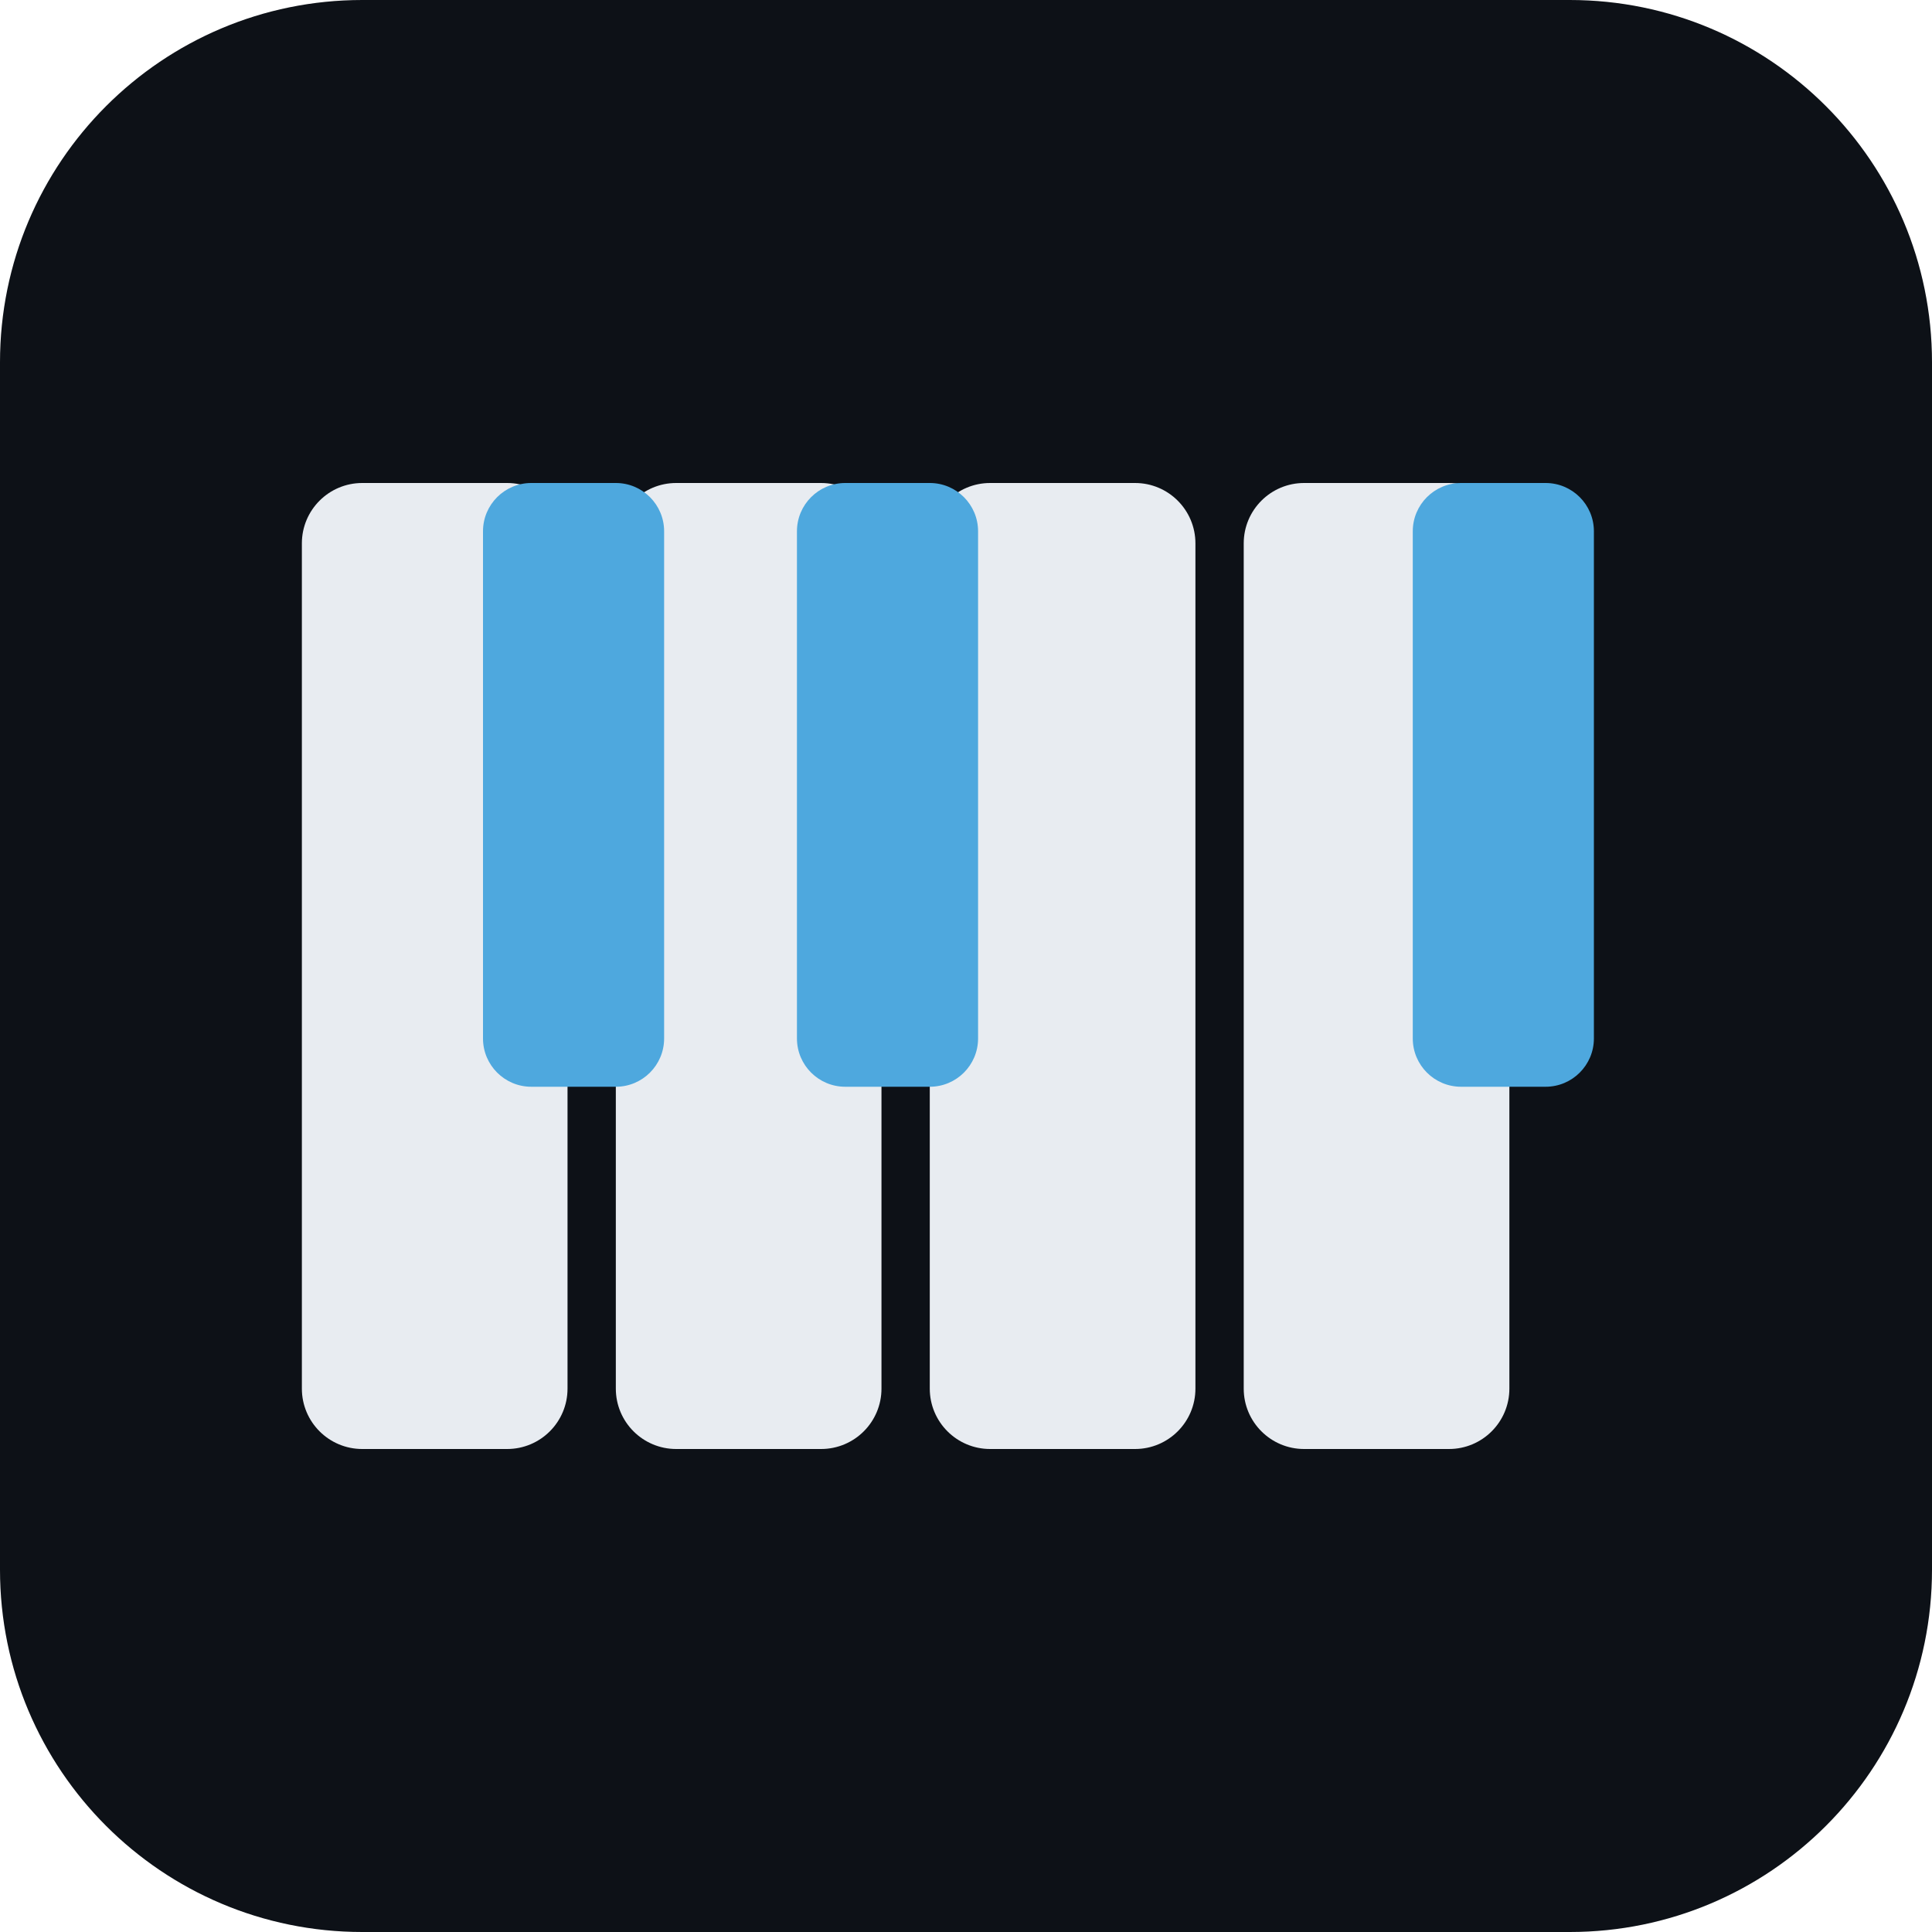
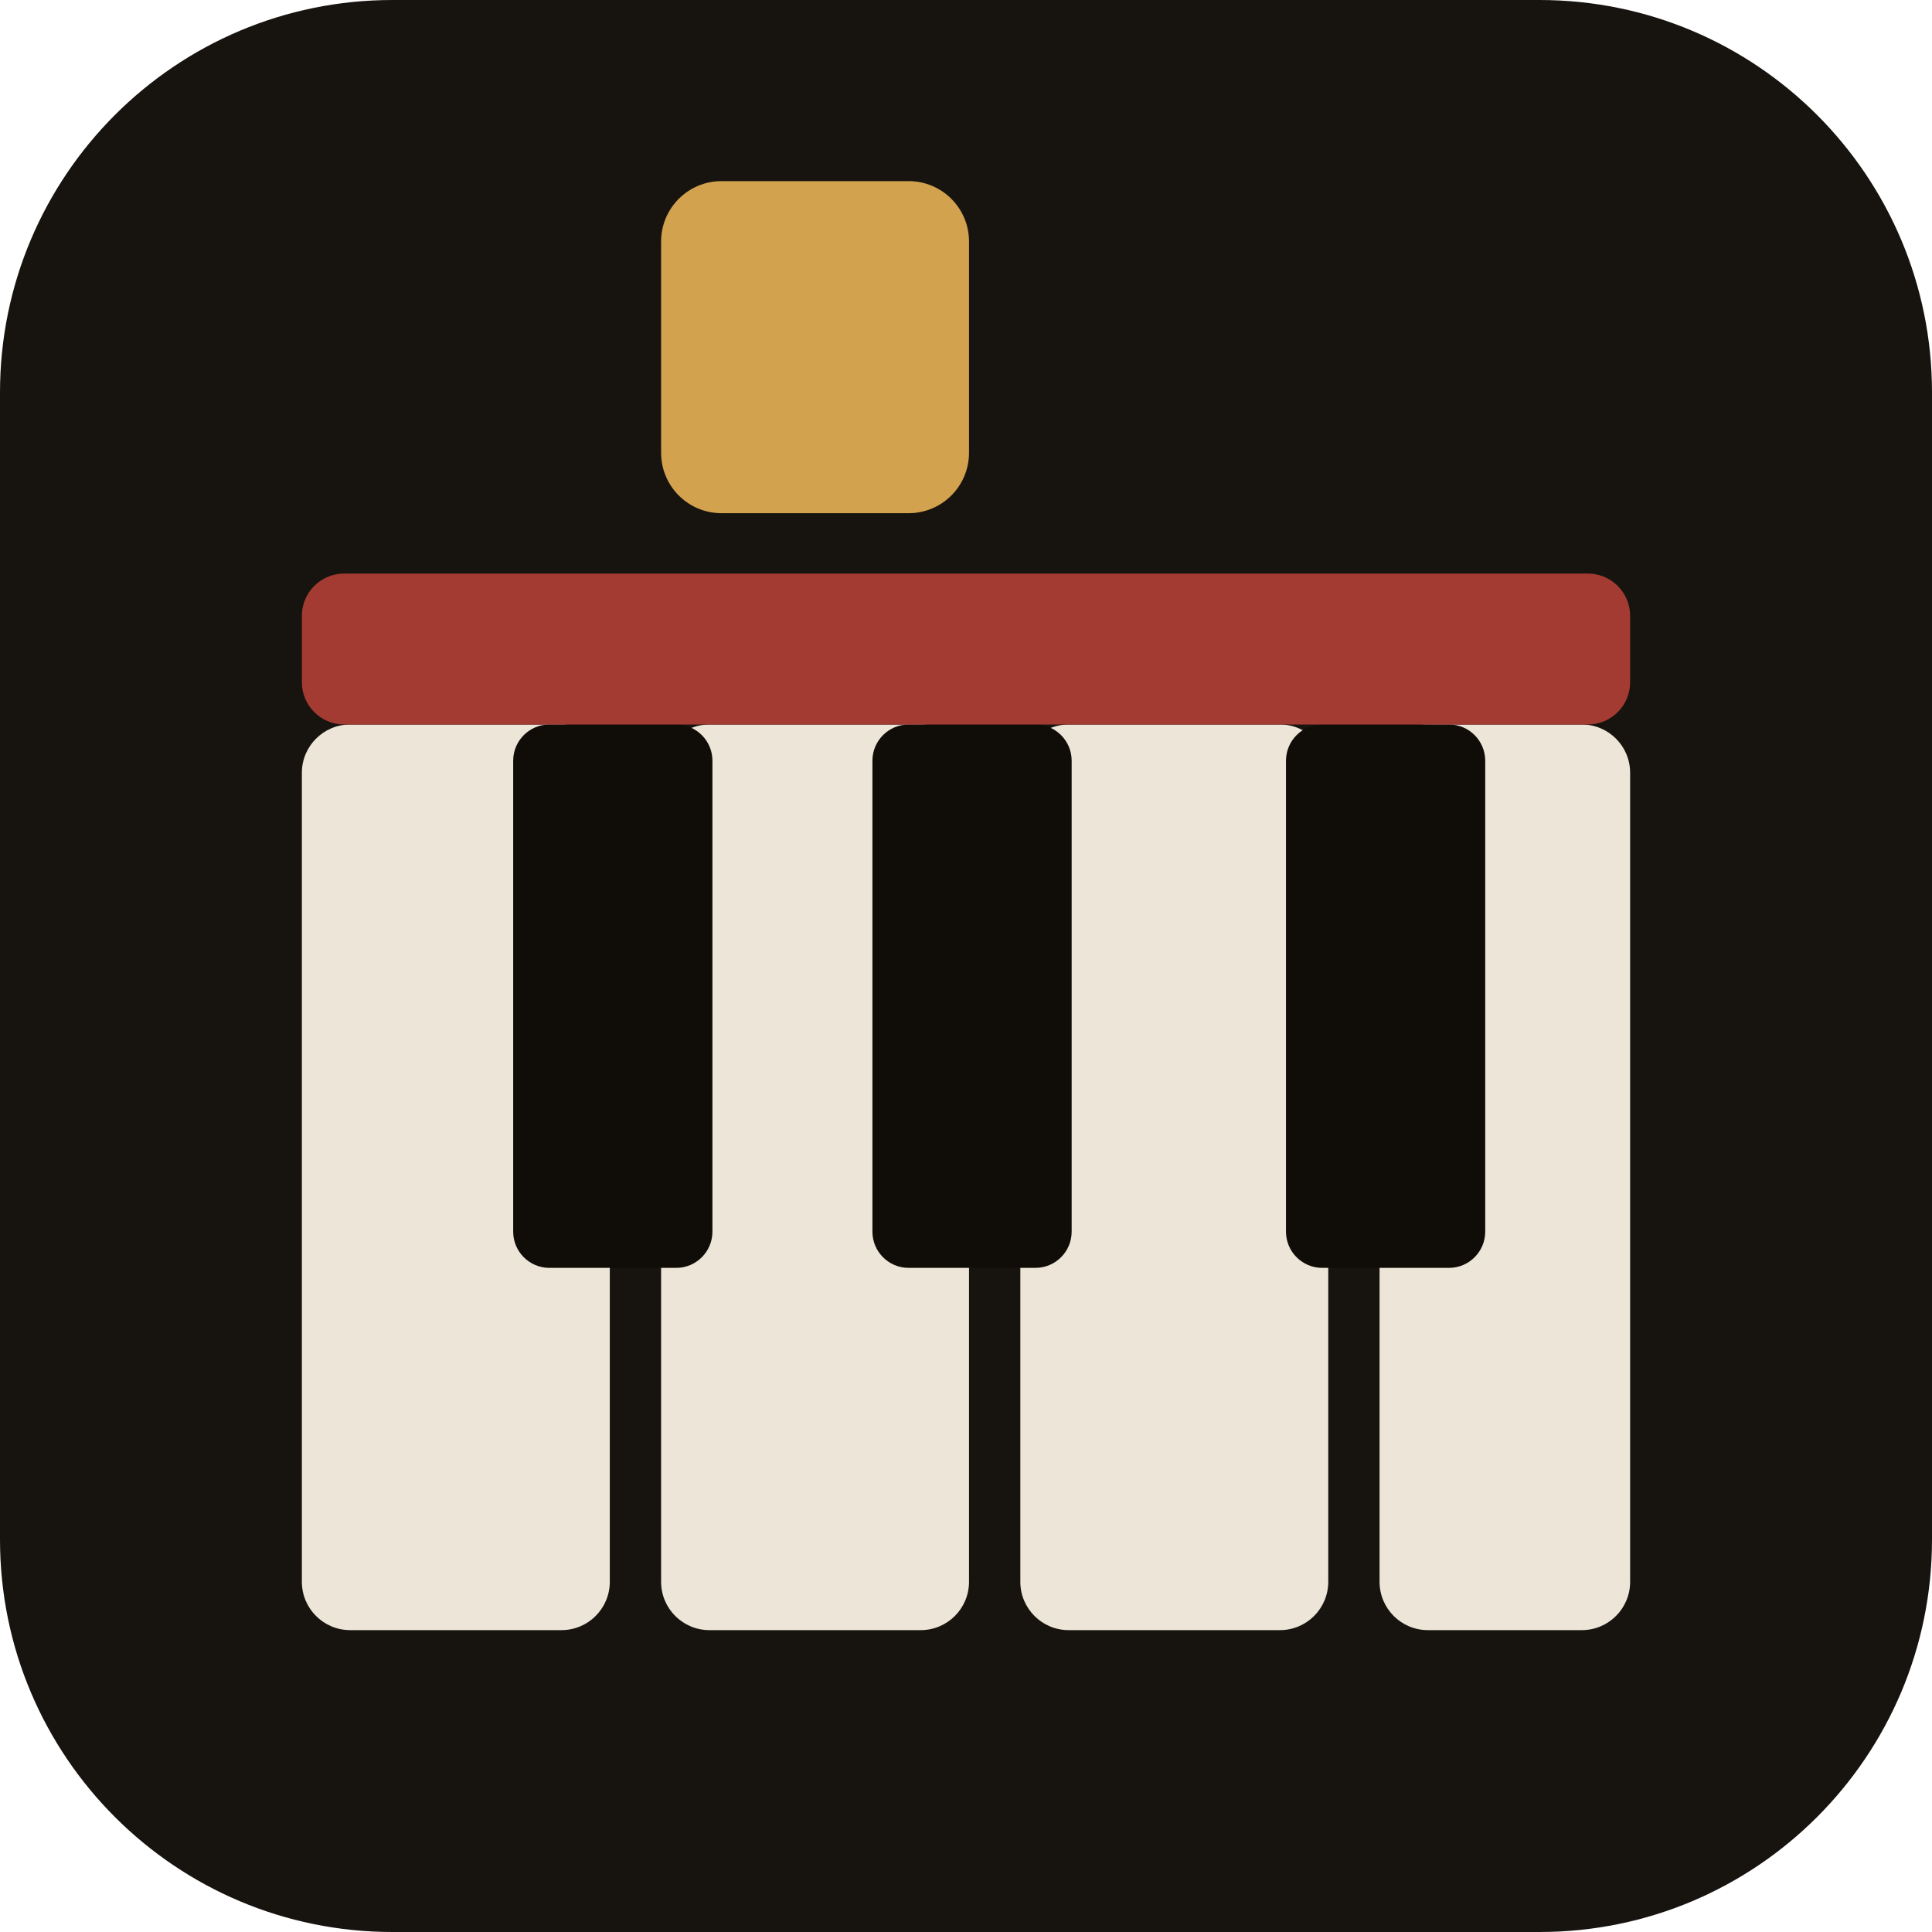
- <svg xmlns="http://www.w3.org/2000/svg" viewBox="0 0 32 32">
-   <rect width="32" height="32" rx="6" fill="#0d1117" />
-   <g fill="#e8ecf1">
-     <rect x="5" y="8" width="4.4" height="16" rx="1" />
-     <rect x="10.2" y="8" width="4.4" height="16" rx="1" />
-     <rect x="15.4" y="8" width="4.4" height="16" rx="1" />
-     <rect x="20.6" y="8" width="4.4" height="16" rx="1" />
+ <svg xmlns="http://www.w3.org/2000/svg" viewBox="0 0 64 64">
+   <rect width="64" height="64" rx="13" fill="#17140F" />
+   <g fill="#EDE6D8">
+     <rect x="10" y="24" width="10.2" height="30" rx="1.6" />
+     <rect x="21.9" y="24" width="10.2" height="30" rx="1.6" />
+     <rect x="33.8" y="24" width="10.2" height="30" rx="1.6" />
+     <rect x="45.7" y="24" width="8.3" height="30" rx="1.6" />
  </g>
-   <g fill="#4ea8de">
-     <rect x="8" y="8" width="3" height="10" rx="0.8" />
-     <rect x="13.2" y="8" width="3" height="10" rx="0.8" />
-     <rect x="23.4" y="8" width="3" height="10" rx="0.8" />
+   <g fill="#100D09">
+     <rect x="17" y="24" width="6.6" height="18" rx="1.2" />
+     <rect x="28.9" y="24" width="6.6" height="18" rx="1.2" />
+     <rect x="42.6" y="24" width="6.6" height="18" rx="1.2" />
  </g>
+   <rect x="10" y="19" width="44" height="5" rx="1.4" fill="#A33B32" />
+   <rect x="21.9" y="6" width="10.2" height="11" rx="2" fill="#D2A24E" />
</svg>
